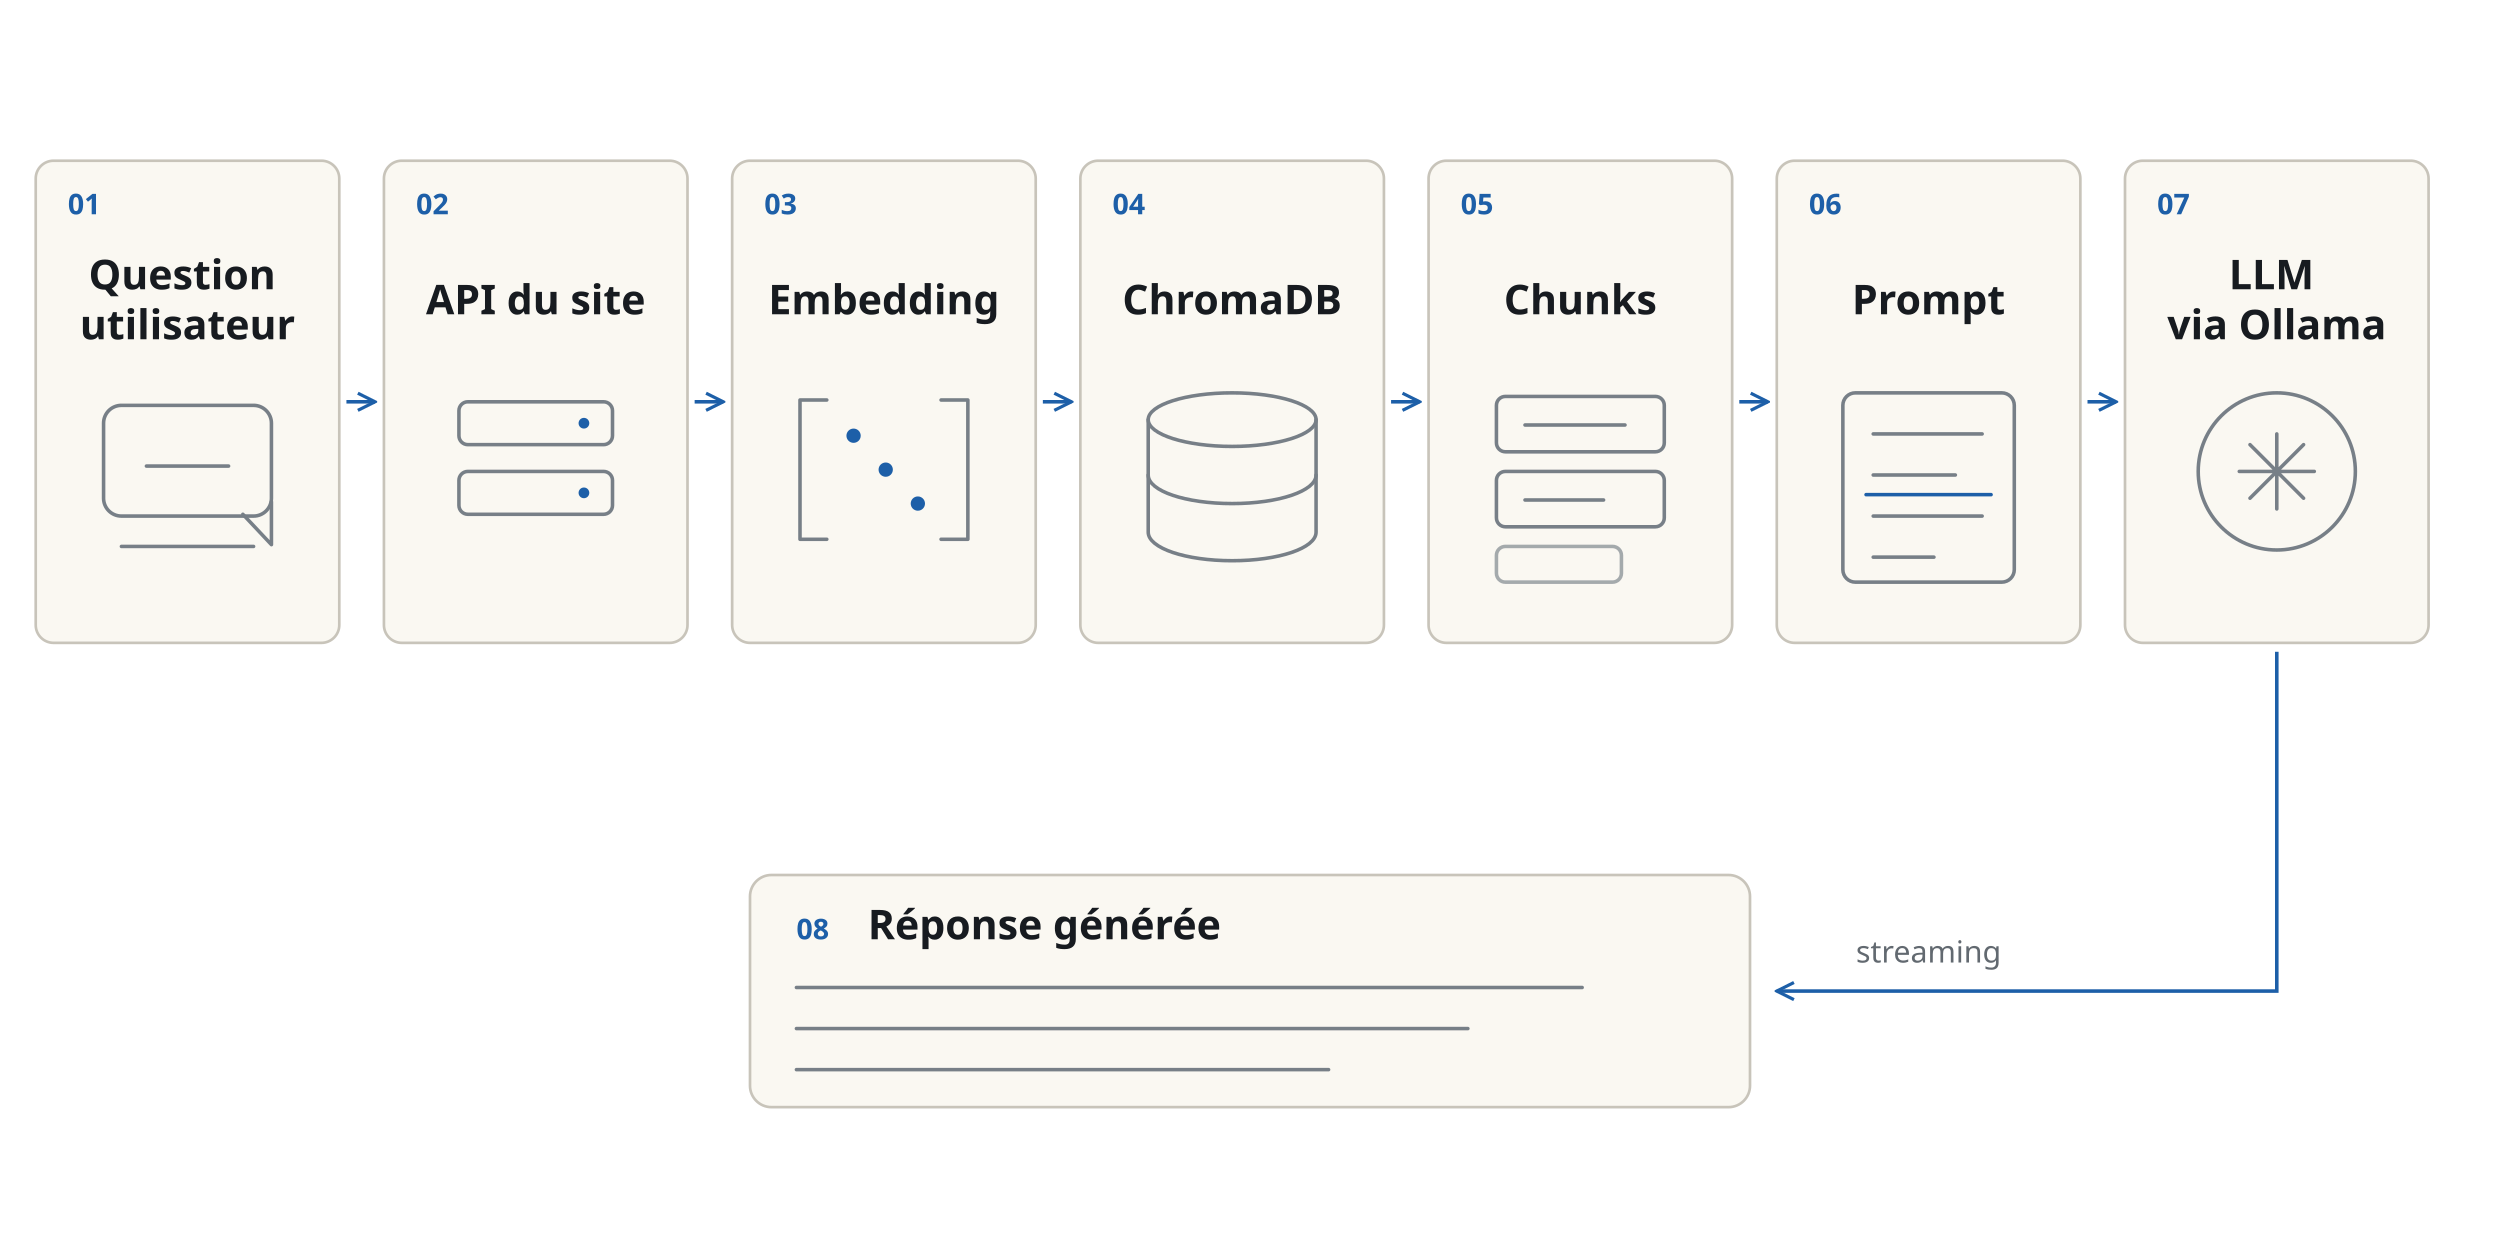
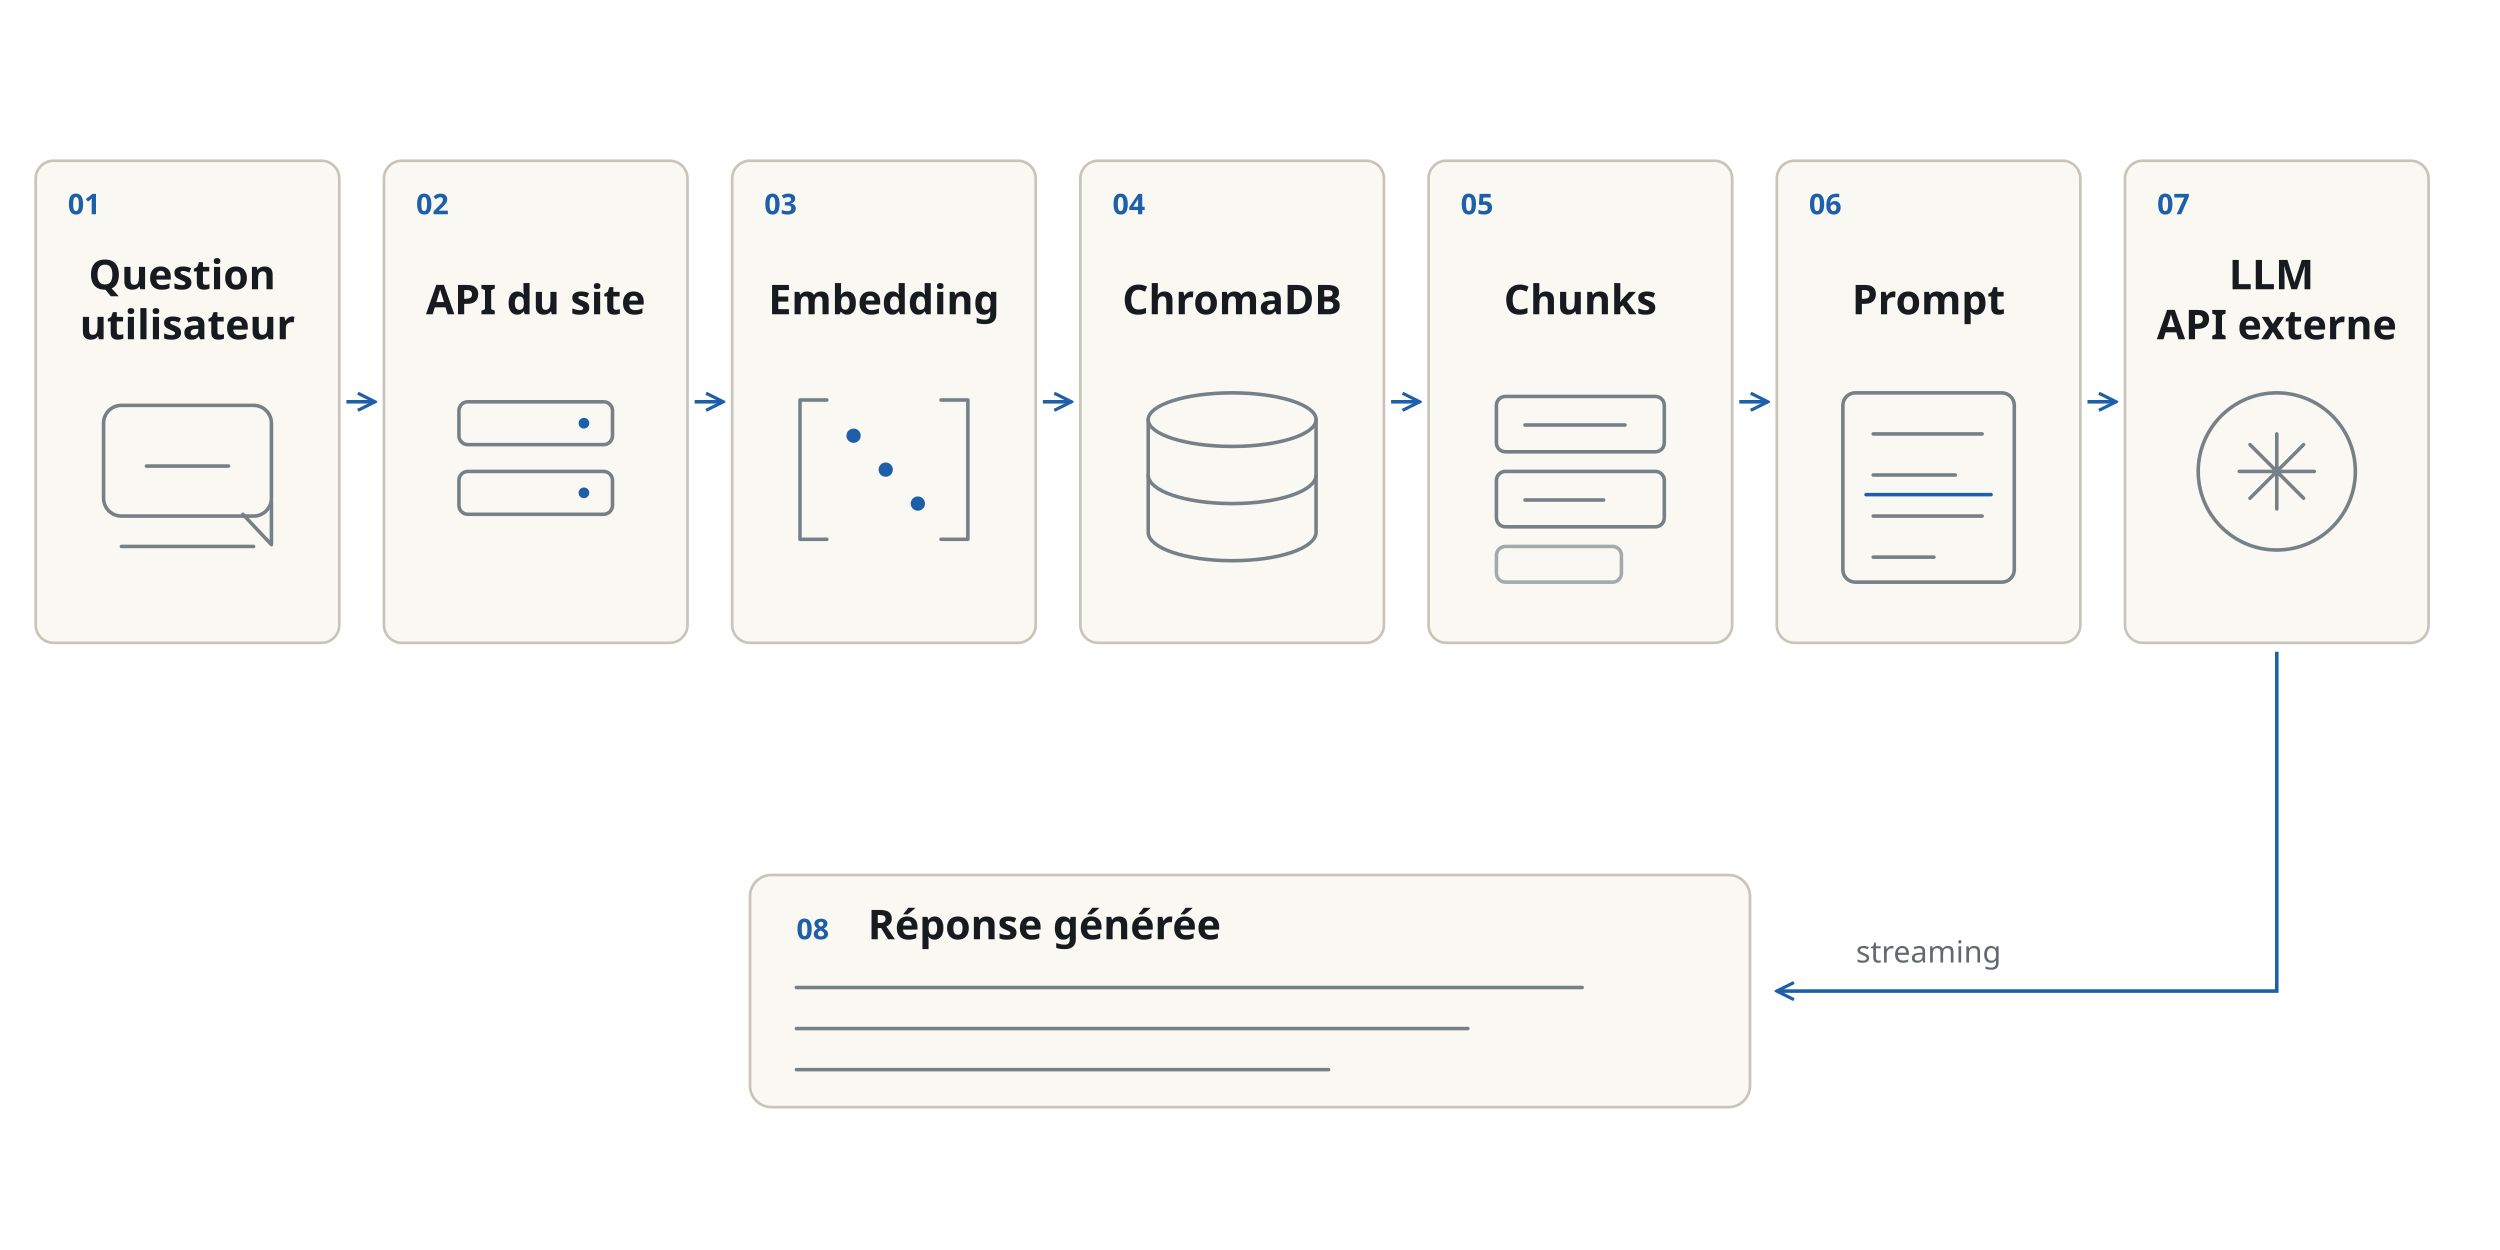
<svg xmlns="http://www.w3.org/2000/svg" viewBox="0 0 1400 700" role="img" aria-labelledby="title description">
  <style>
    .text { font-family: system-ui, sans-serif; }
    .number { fill: #1d5fa8; font-size: 16px; font-weight: 700; }
    .label { fill: #171b20; font-size: 23px; font-weight: 650; }
    .note { fill: #626970; font-size: 17px; }
    .stage { fill: #faf8f2; stroke: #c8c4ba; stroke-width: 1.5; }
    .line { fill: none; stroke: #1d5fa8; stroke-width: 2; }
    .icon { fill: none; stroke: #777f87; stroke-width: 2; stroke-linecap: round; stroke-linejoin: round; }
    @media (max-width: 600px) {
      .number { font-size: 23px; }
      .label { font-size: 29px; }
      .note { font-size: 24px; }
    }
  </style>
  <defs>
    <marker id="arrow" viewBox="0 0 10 10" refX="9" refY="5" markerWidth="6" markerHeight="6" orient="auto-start-reverse">
      <path d="M1 1l8 4-8 4" fill="none" stroke="#1d5fa8" stroke-width="1.5" />
    </marker>
  </defs>
  <g class="text" transform="translate(20 90)">
    <rect class="stage" width="170" height="270" rx="10" />
    <text class="number" x="18" y="30">01</text>
    <text class="label" x="85" y="72" text-anchor="middle">
      <tspan x="85">Question</tspan>
      <tspan x="85" dy="28">utilisateur</tspan>
    </text>
    <g class="icon">
      <rect x="38" y="137" width="94" height="62" rx="10" />
      <path d="M62 171h46M48 216h74" />
      <path d="M116 198l16 17v-24" />
    </g>
  </g>
  <g class="text" transform="translate(215 90)">
    <rect class="stage" width="170" height="270" rx="10" />
    <text class="number" x="18" y="30">02</text>
    <text class="label" x="85" y="86" text-anchor="middle">API du site</text>
    <g class="icon">
      <rect x="42" y="135" width="86" height="24" rx="5" />
      <rect x="42" y="174" width="86" height="24" rx="5" />
      <circle cx="112" cy="147" r="3" fill="#1d5fa8" stroke="none" />
      <circle cx="112" cy="186" r="3" fill="#1d5fa8" stroke="none" />
    </g>
  </g>
  <g class="text" transform="translate(410 90)">
    <rect class="stage" width="170" height="270" rx="10" />
    <text class="number" x="18" y="30">03</text>
    <text class="label" x="85" y="86" text-anchor="middle">Embedding</text>
    <g class="icon">
      <path d="M53 134H38v78h15M117 134h15v78h-15" />
      <circle cx="68" cy="154" r="4" fill="#1d5fa8" stroke="none" />
      <circle cx="86" cy="173" r="4" fill="#1d5fa8" stroke="none" />
      <circle cx="104" cy="192" r="4" fill="#1d5fa8" stroke="none" />
    </g>
  </g>
  <g class="text" transform="translate(605 90)">
    <rect class="stage" width="170" height="270" rx="10" />
    <text class="number" x="18" y="30">04</text>
    <text class="label" x="85" y="86" text-anchor="middle">ChromaDB</text>
    <g class="icon">
      <ellipse cx="85" cy="145" rx="47" ry="15" />
      <path d="M38 145v63c0 9 21 16 47 16s47-7 47-16v-63" />
      <path d="M38 176c0 9 21 16 47 16s47-7 47-16" />
    </g>
  </g>
  <g class="text" transform="translate(800 90)">
    <rect class="stage" width="170" height="270" rx="10" />
    <text class="number" x="18" y="30">05</text>
    <text class="label" x="85" y="86" text-anchor="middle">Chunks</text>
    <g class="icon">
      <rect x="38" y="132" width="94" height="31" rx="5" />
      <rect x="38" y="174" width="94" height="31" rx="5" />
      <rect x="38" y="216" width="70" height="20" rx="5" opacity=".65" />
      <path d="M54 148h56M54 190h44" />
    </g>
  </g>
  <g class="text" transform="translate(995 90)">
    <rect class="stage" width="170" height="270" rx="10" />
    <text class="number" x="18" y="30">06</text>
    <text class="label" x="85" y="86" text-anchor="middle">Prompt</text>
    <g class="icon">
      <rect x="37" y="130" width="96" height="106" rx="7" />
      <path d="M54 153h61M54 176h46M54 199h61M54 222h34" />
      <path d="M50 187h70" stroke="#1d5fa8" />
    </g>
  </g>
  <g class="text" transform="translate(1190 90)">
    <rect class="stage" width="170" height="270" rx="10" />
    <text class="number" x="18" y="30">07</text>
    <text class="label" x="85" y="72" text-anchor="middle">
      <tspan x="85">LLM</tspan>
-       <tspan x="85" dy="28">via Ollama</tspan>
+       <tspan x="85" dy="28">API externe</tspan>
    </text>
    <g class="icon">
      <circle cx="85" cy="174" r="44" />
      <path d="M64 174h42M85 153v42M70 159l30 30M100 159l-30 30" />
    </g>
  </g>
  <g class="line" marker-end="url(#arrow)">
    <path d="M194 225h16" />
    <path d="M389 225h16" />
    <path d="M584 225h16" />
    <path d="M779 225h16" />
    <path d="M974 225h16" />
    <path d="M1169 225h16" />
  </g>
  <g class="text">
    <rect class="stage" x="420" y="490" width="560" height="130" rx="12" />
    <text class="number" x="446" y="526">08</text>
    <text class="label" x="486" y="526">Réponse générée</text>
    <g class="icon">
      <path d="M446 553h440M446 576h376M446 599h298" />
    </g>
    <text class="note" x="1080" y="539" text-anchor="middle">streaming</text>
  </g>
  <path class="line" d="M1275 365v190H995" marker-end="url(#arrow)" />
</svg>
